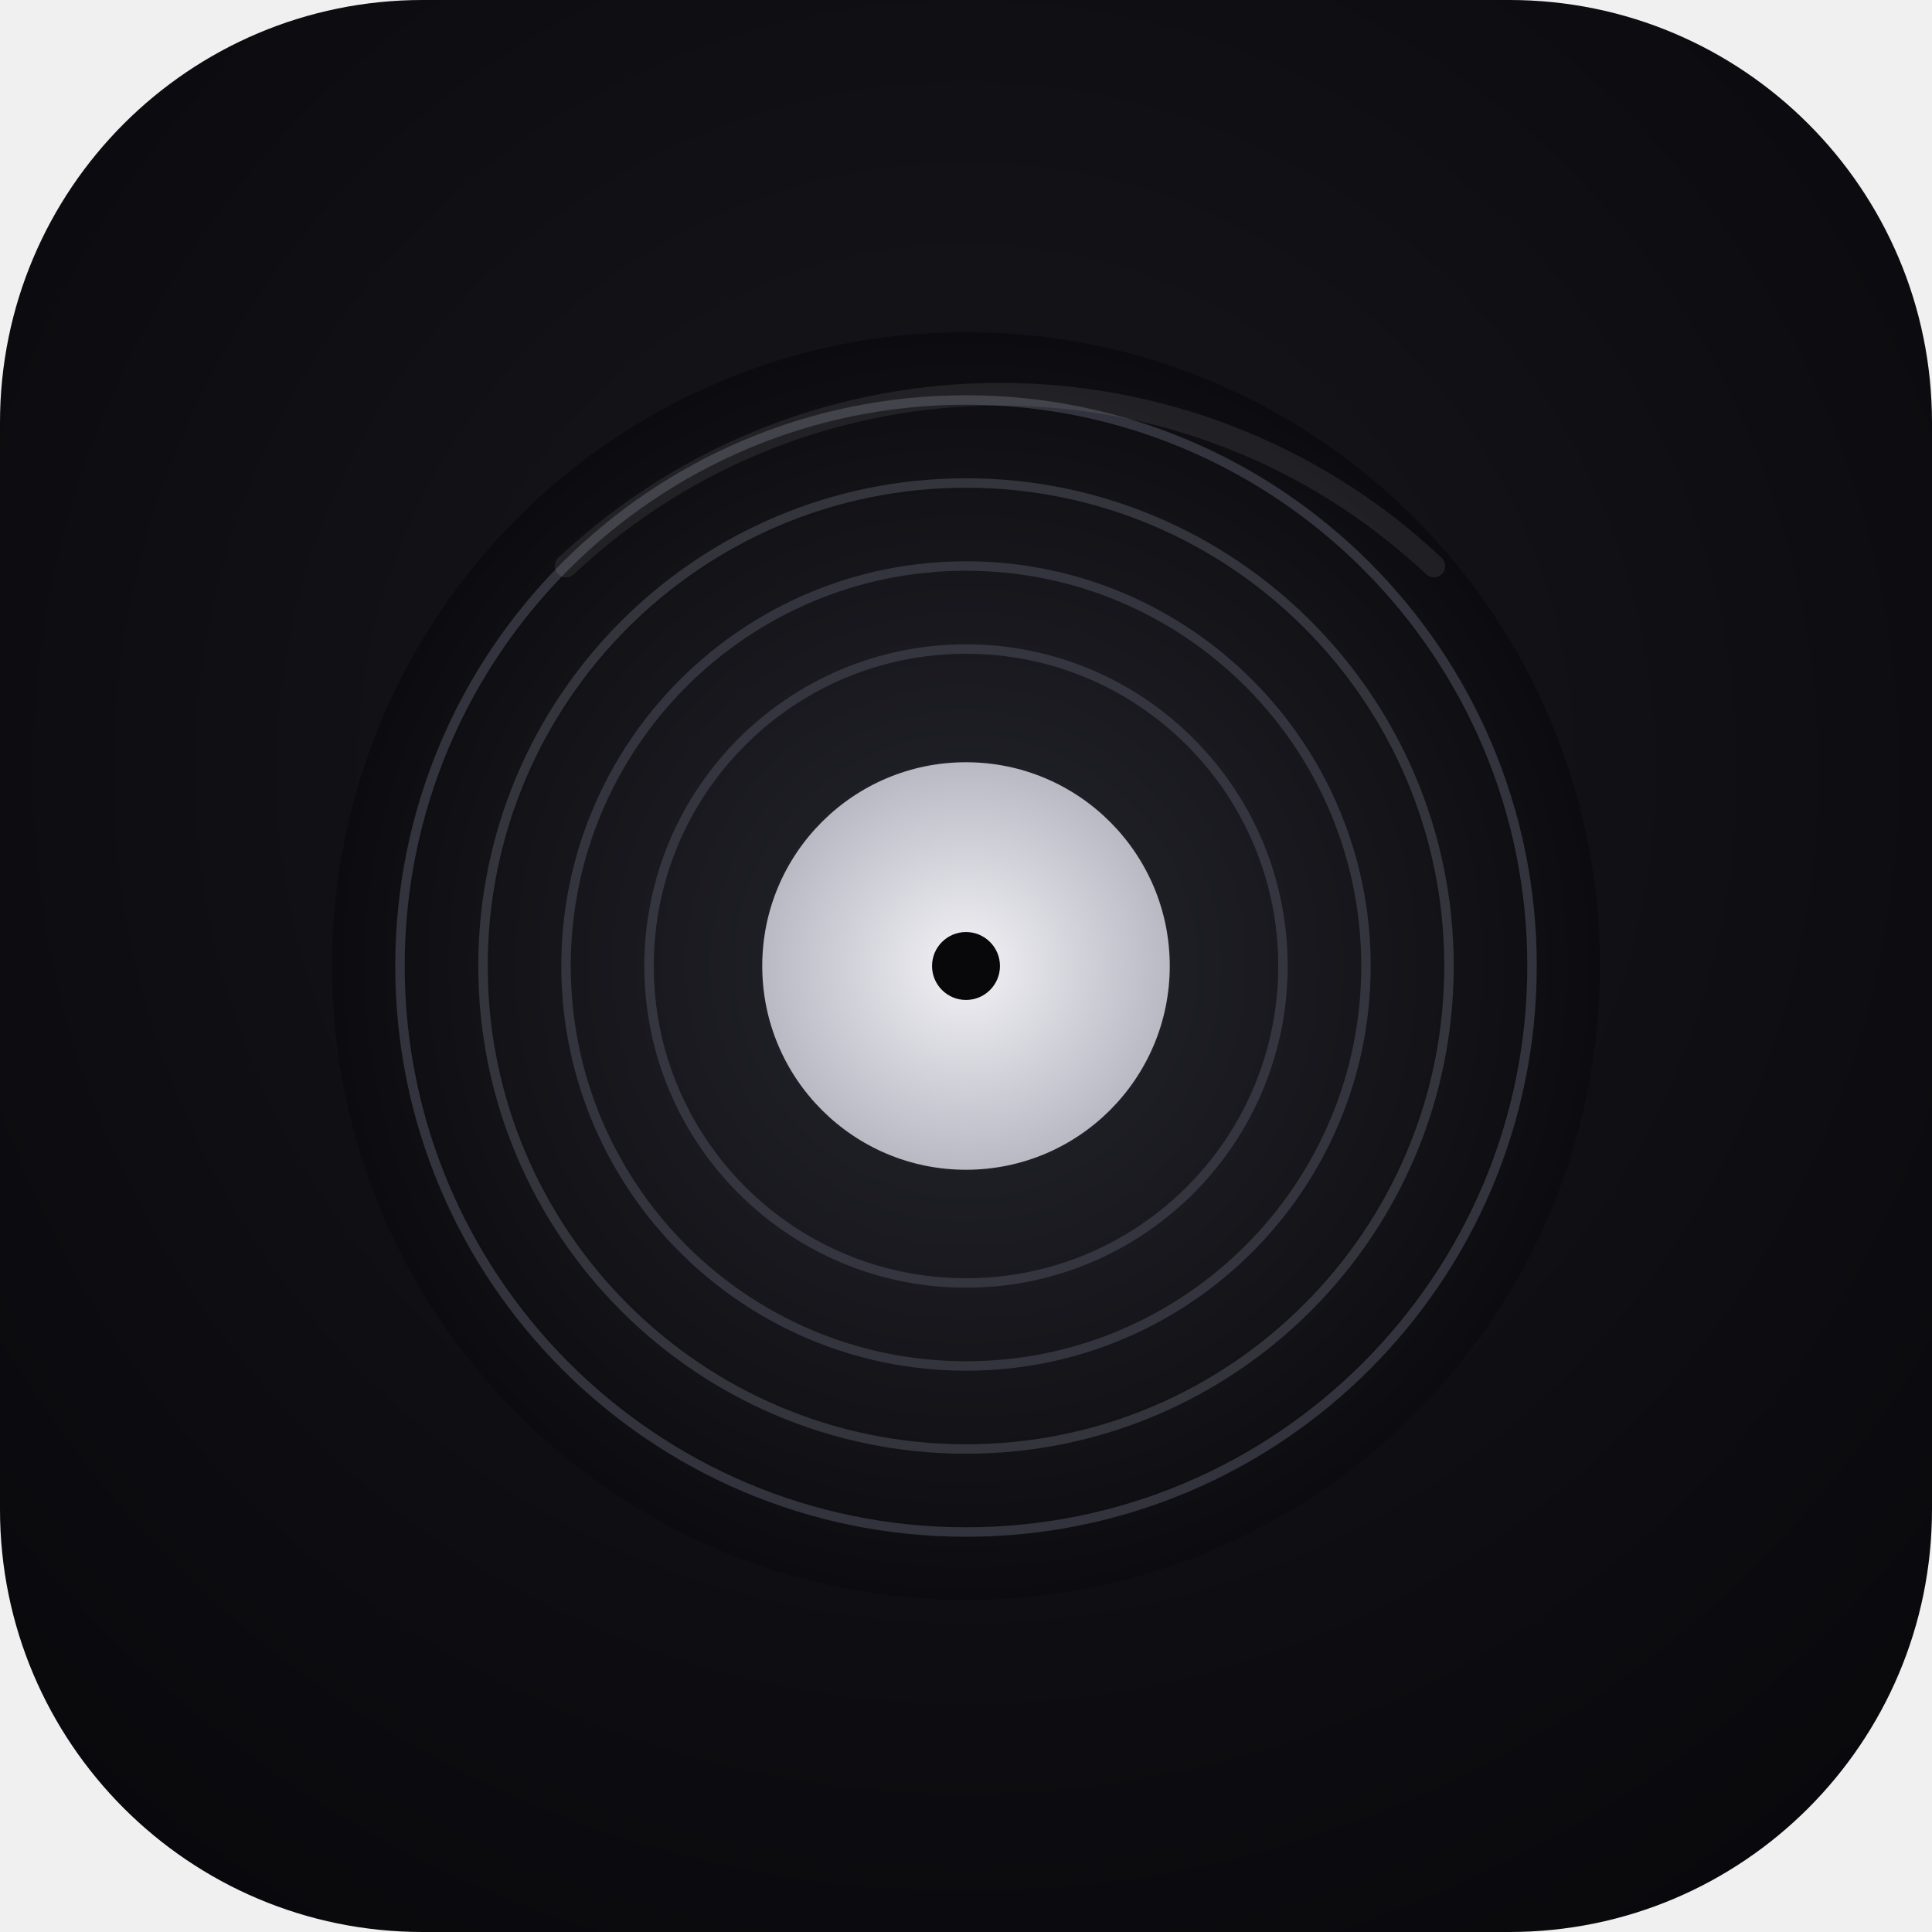
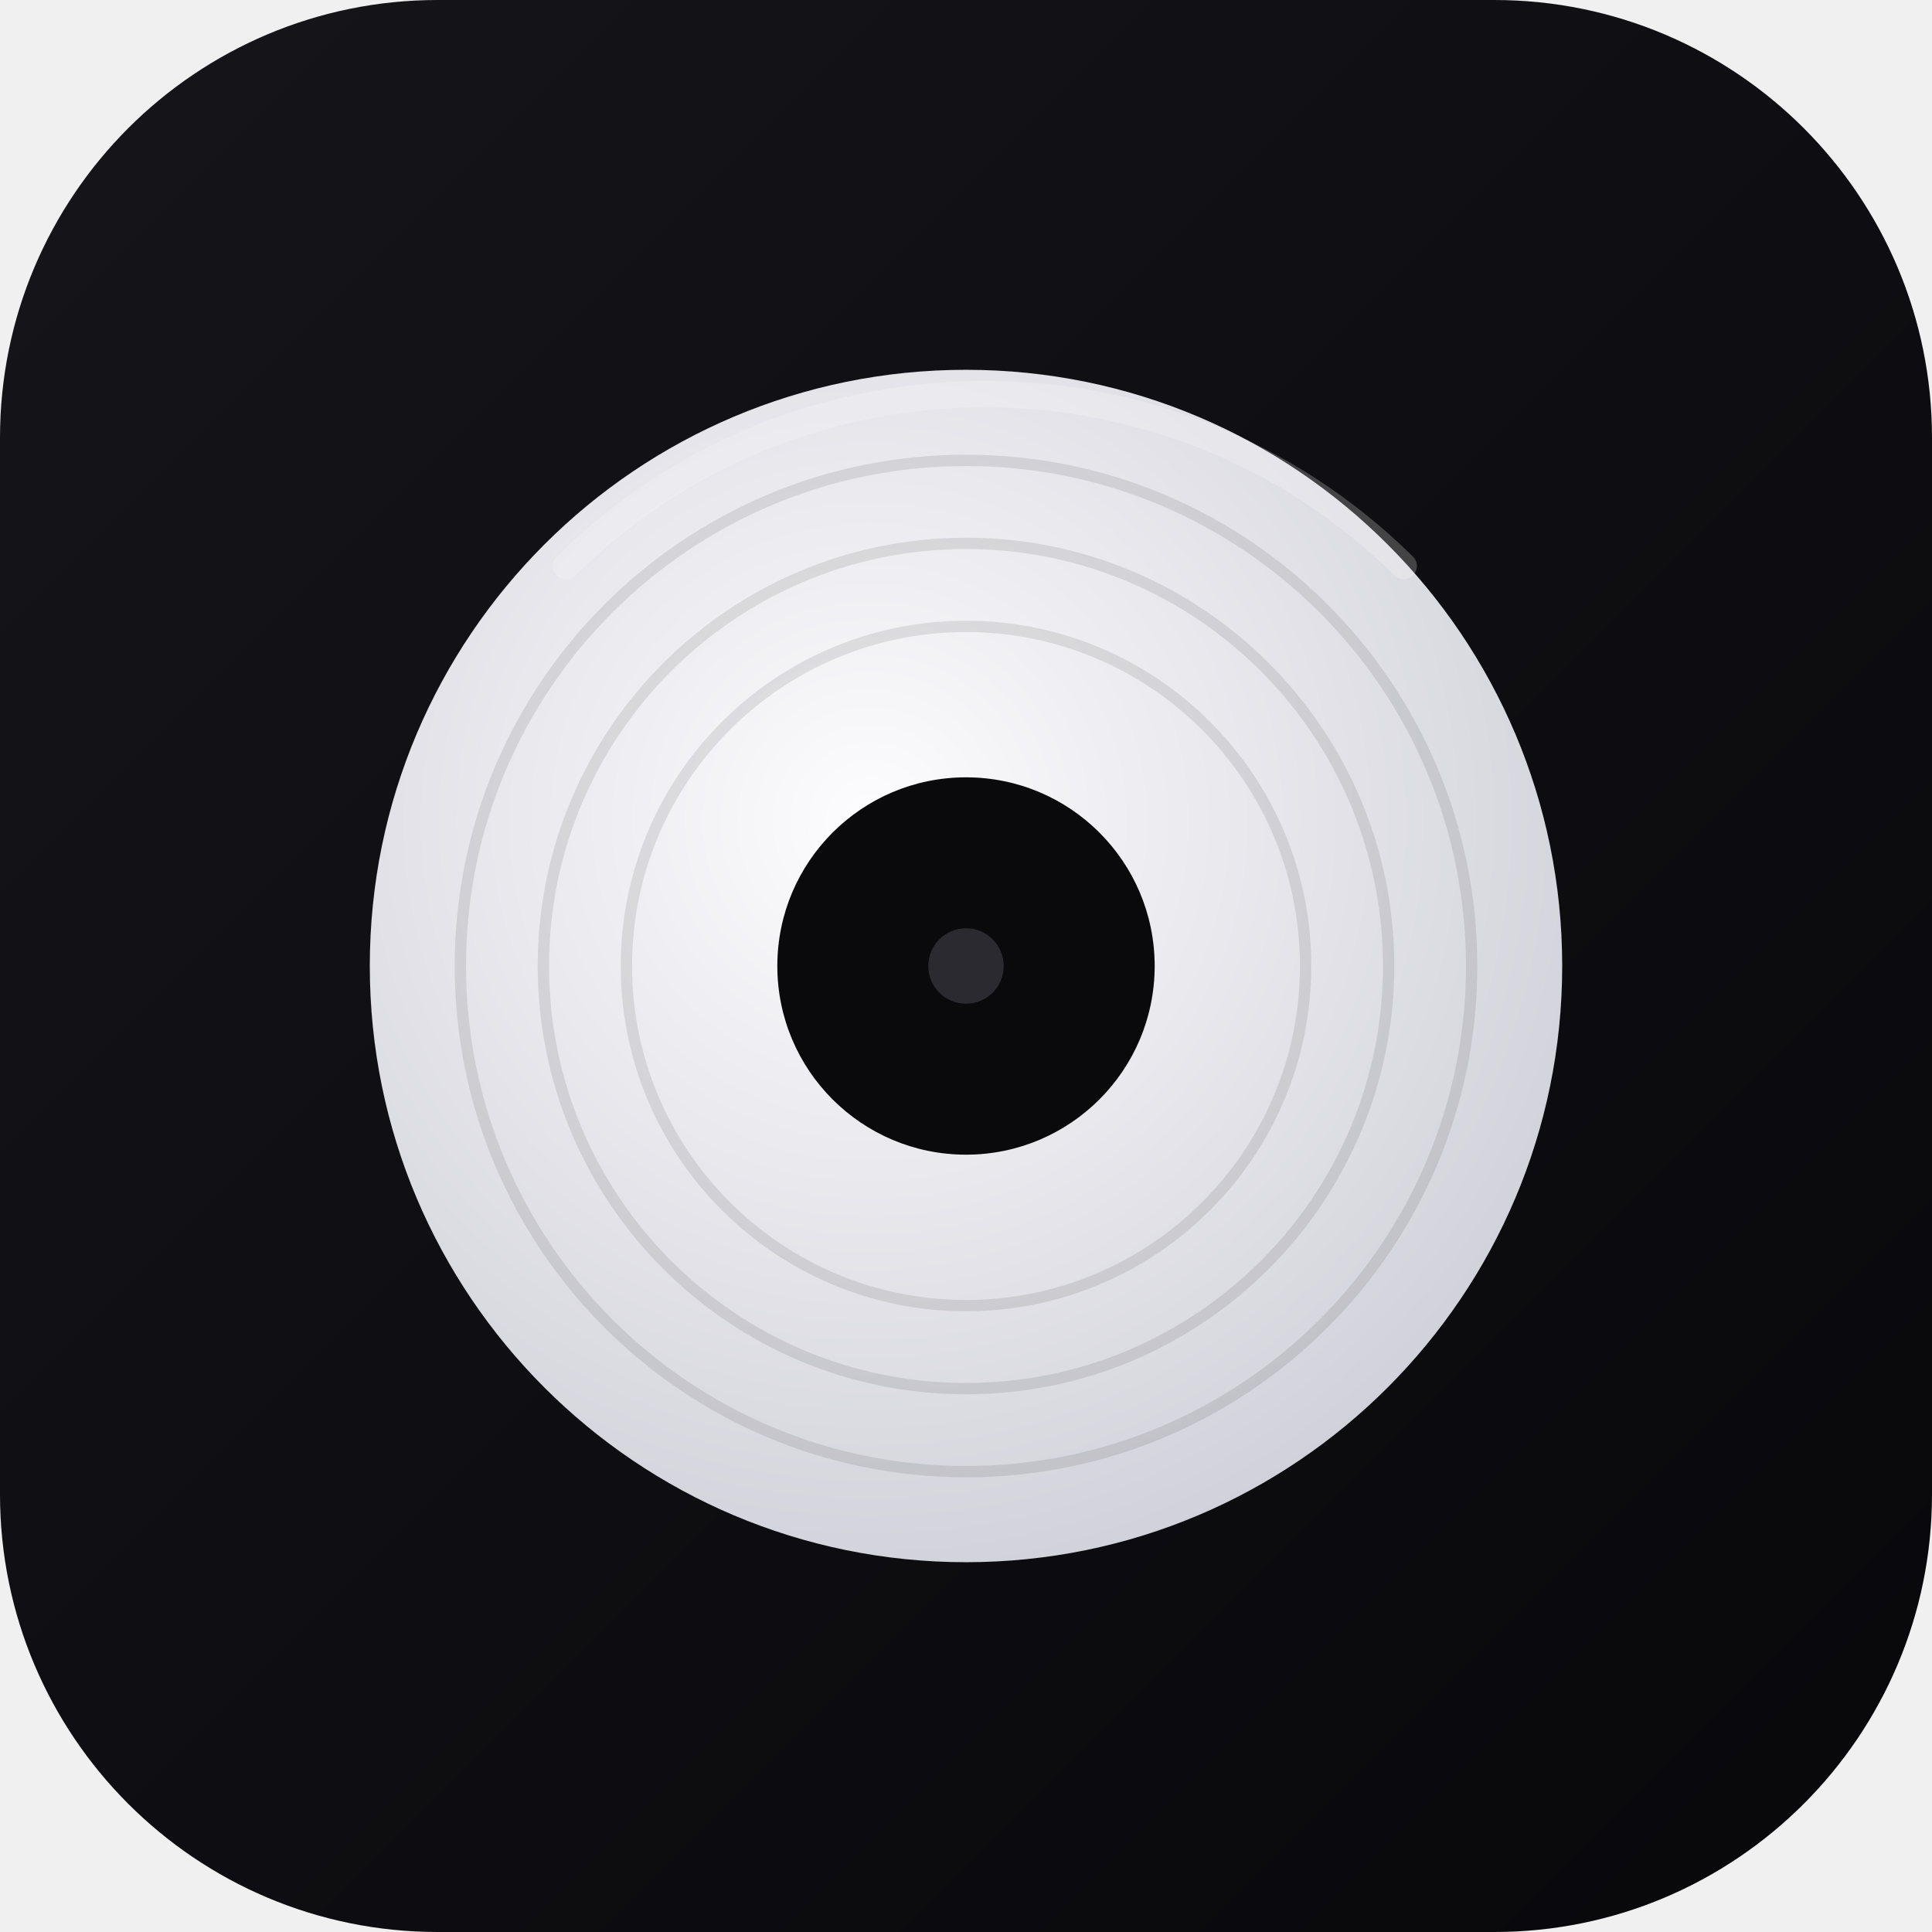
<svg xmlns="http://www.w3.org/2000/svg" width="512" height="512" viewBox="0 0 512 512">
  <defs>
-     <radialGradient id="bg" cx="50%" cy="40%" r="75%">
-       <stop offset="0" stop-color="#17171d" />
+     <linearGradient id="bg" x1="0" y1="0" x2="1" y2="1">
+       <stop offset="0" stop-color="#15151a" />
      <stop offset="1" stop-color="#08080b" />
-     </radialGradient>
-     <radialGradient id="disc" cx="50%" cy="50%" r="50%">
-       <stop offset="0" stop-color="#26262e" />
-       <stop offset="1" stop-color="#0c0c10" />
-     </radialGradient>
-     <radialGradient id="lab" cx="50%" cy="50%" r="50%">
-       <stop offset="0" stop-color="#f2f2f6" />
-       <stop offset="1" stop-color="#b9b9c4" />
+     </linearGradient>
+     <radialGradient id="disc" cx="42%" cy="38%" r="70%">
+       <stop offset="0" stop-color="#fdfdff" />
+       <stop offset="1" stop-color="#cdcdd6" />
    </radialGradient>
  </defs>
-   <rect width="512" height="512" rx="112" fill="url(#bg)" />
-   <circle cx="256" cy="256" r="168" fill="url(#disc)" />
-   <g fill="none" stroke="#3a3a44" stroke-width="2.5" opacity=".85">
-     <circle cx="256" cy="256" r="150" />
-     <circle cx="256" cy="256" r="128" />
-     <circle cx="256" cy="256" r="106" />
-     <circle cx="256" cy="256" r="84" />
+   <rect width="512" height="512" rx="116" fill="url(#bg)" />
+   <circle cx="256" cy="256" r="158" fill="url(#disc)" />
+   <g fill="none" stroke="#0a0a0c" opacity=".10" stroke-width="3">
+     <circle cx="256" cy="256" r="134" />
+     <circle cx="256" cy="256" r="112" />
+     <circle cx="256" cy="256" r="90" />
  </g>
-   <circle cx="256" cy="256" r="54" fill="url(#lab)" />
-   <circle cx="256" cy="256" r="9" fill="#08080b" />
-   <path d="M150 150 A168 168 0 0 1 380 150" fill="none" stroke="#ffffff" stroke-width="6" opacity=".08" stroke-linecap="round" />
+   <circle cx="256" cy="256" r="50" fill="#0a0a0c" />
+   <circle cx="256" cy="256" r="10" fill="#2a2a30" />
+   <path d="M150 150 A158 158 0 0 1 372 150" fill="none" stroke="#ffffff" stroke-width="7" opacity=".22" stroke-linecap="round" />
</svg>
